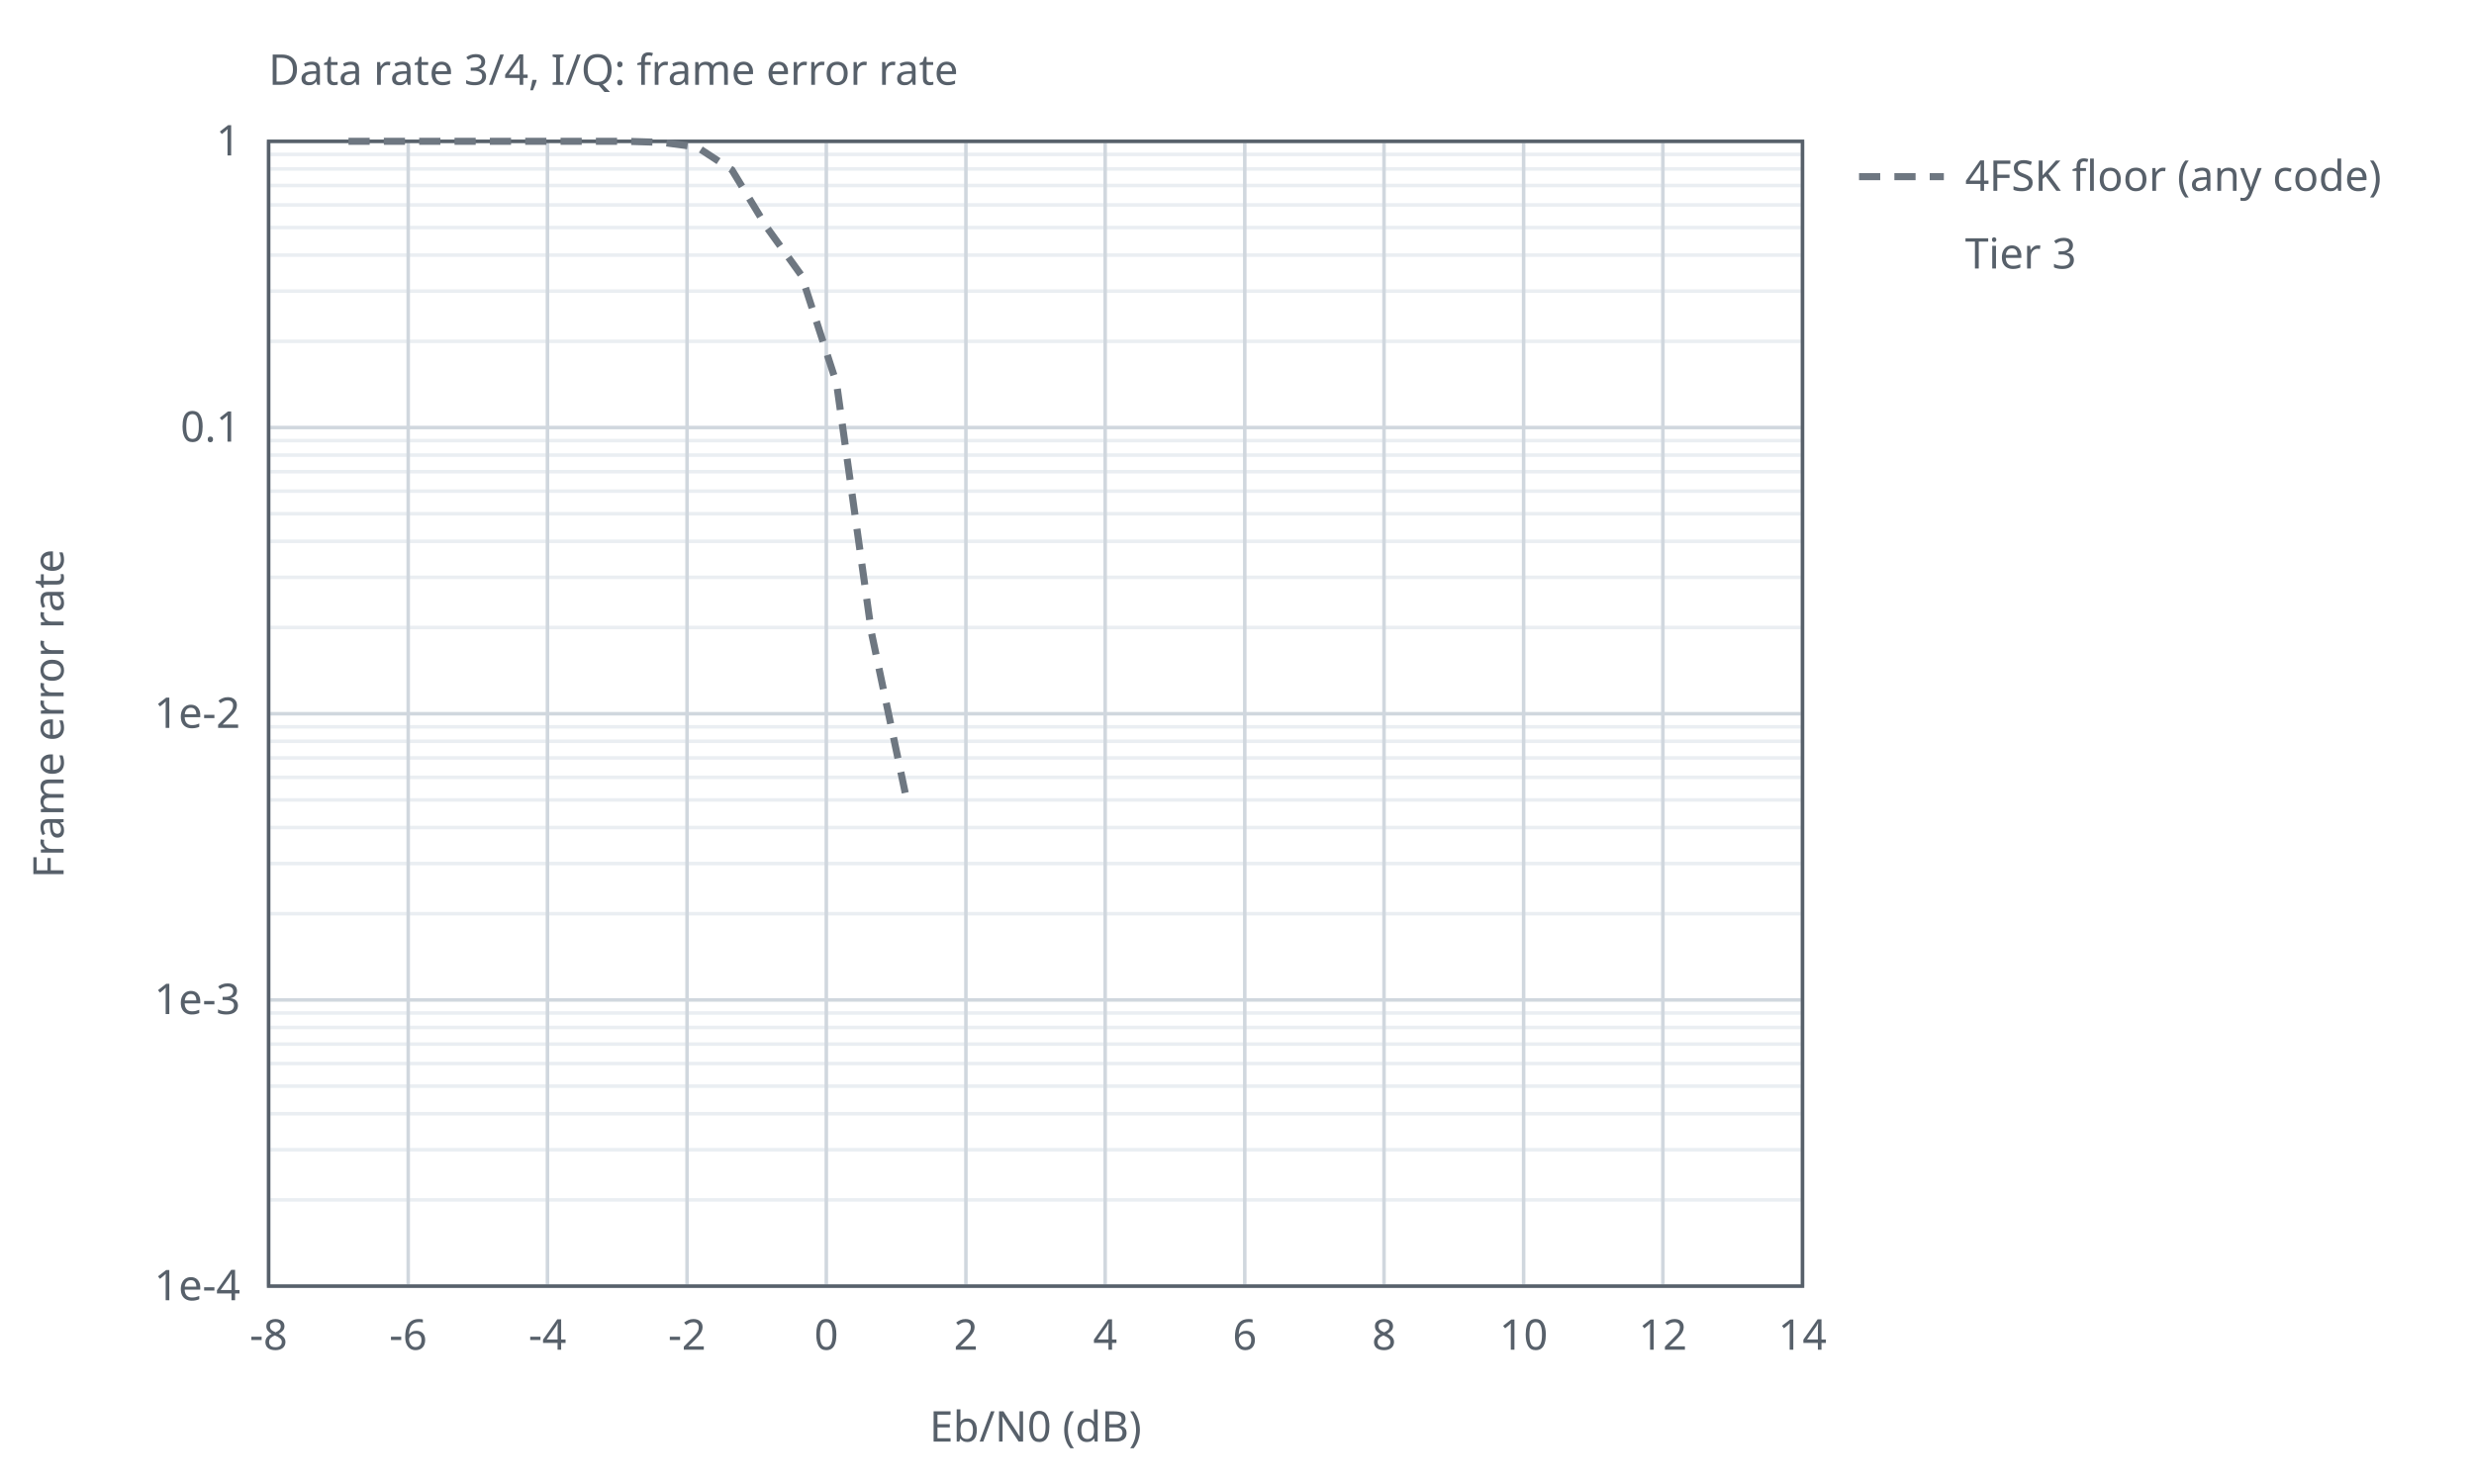
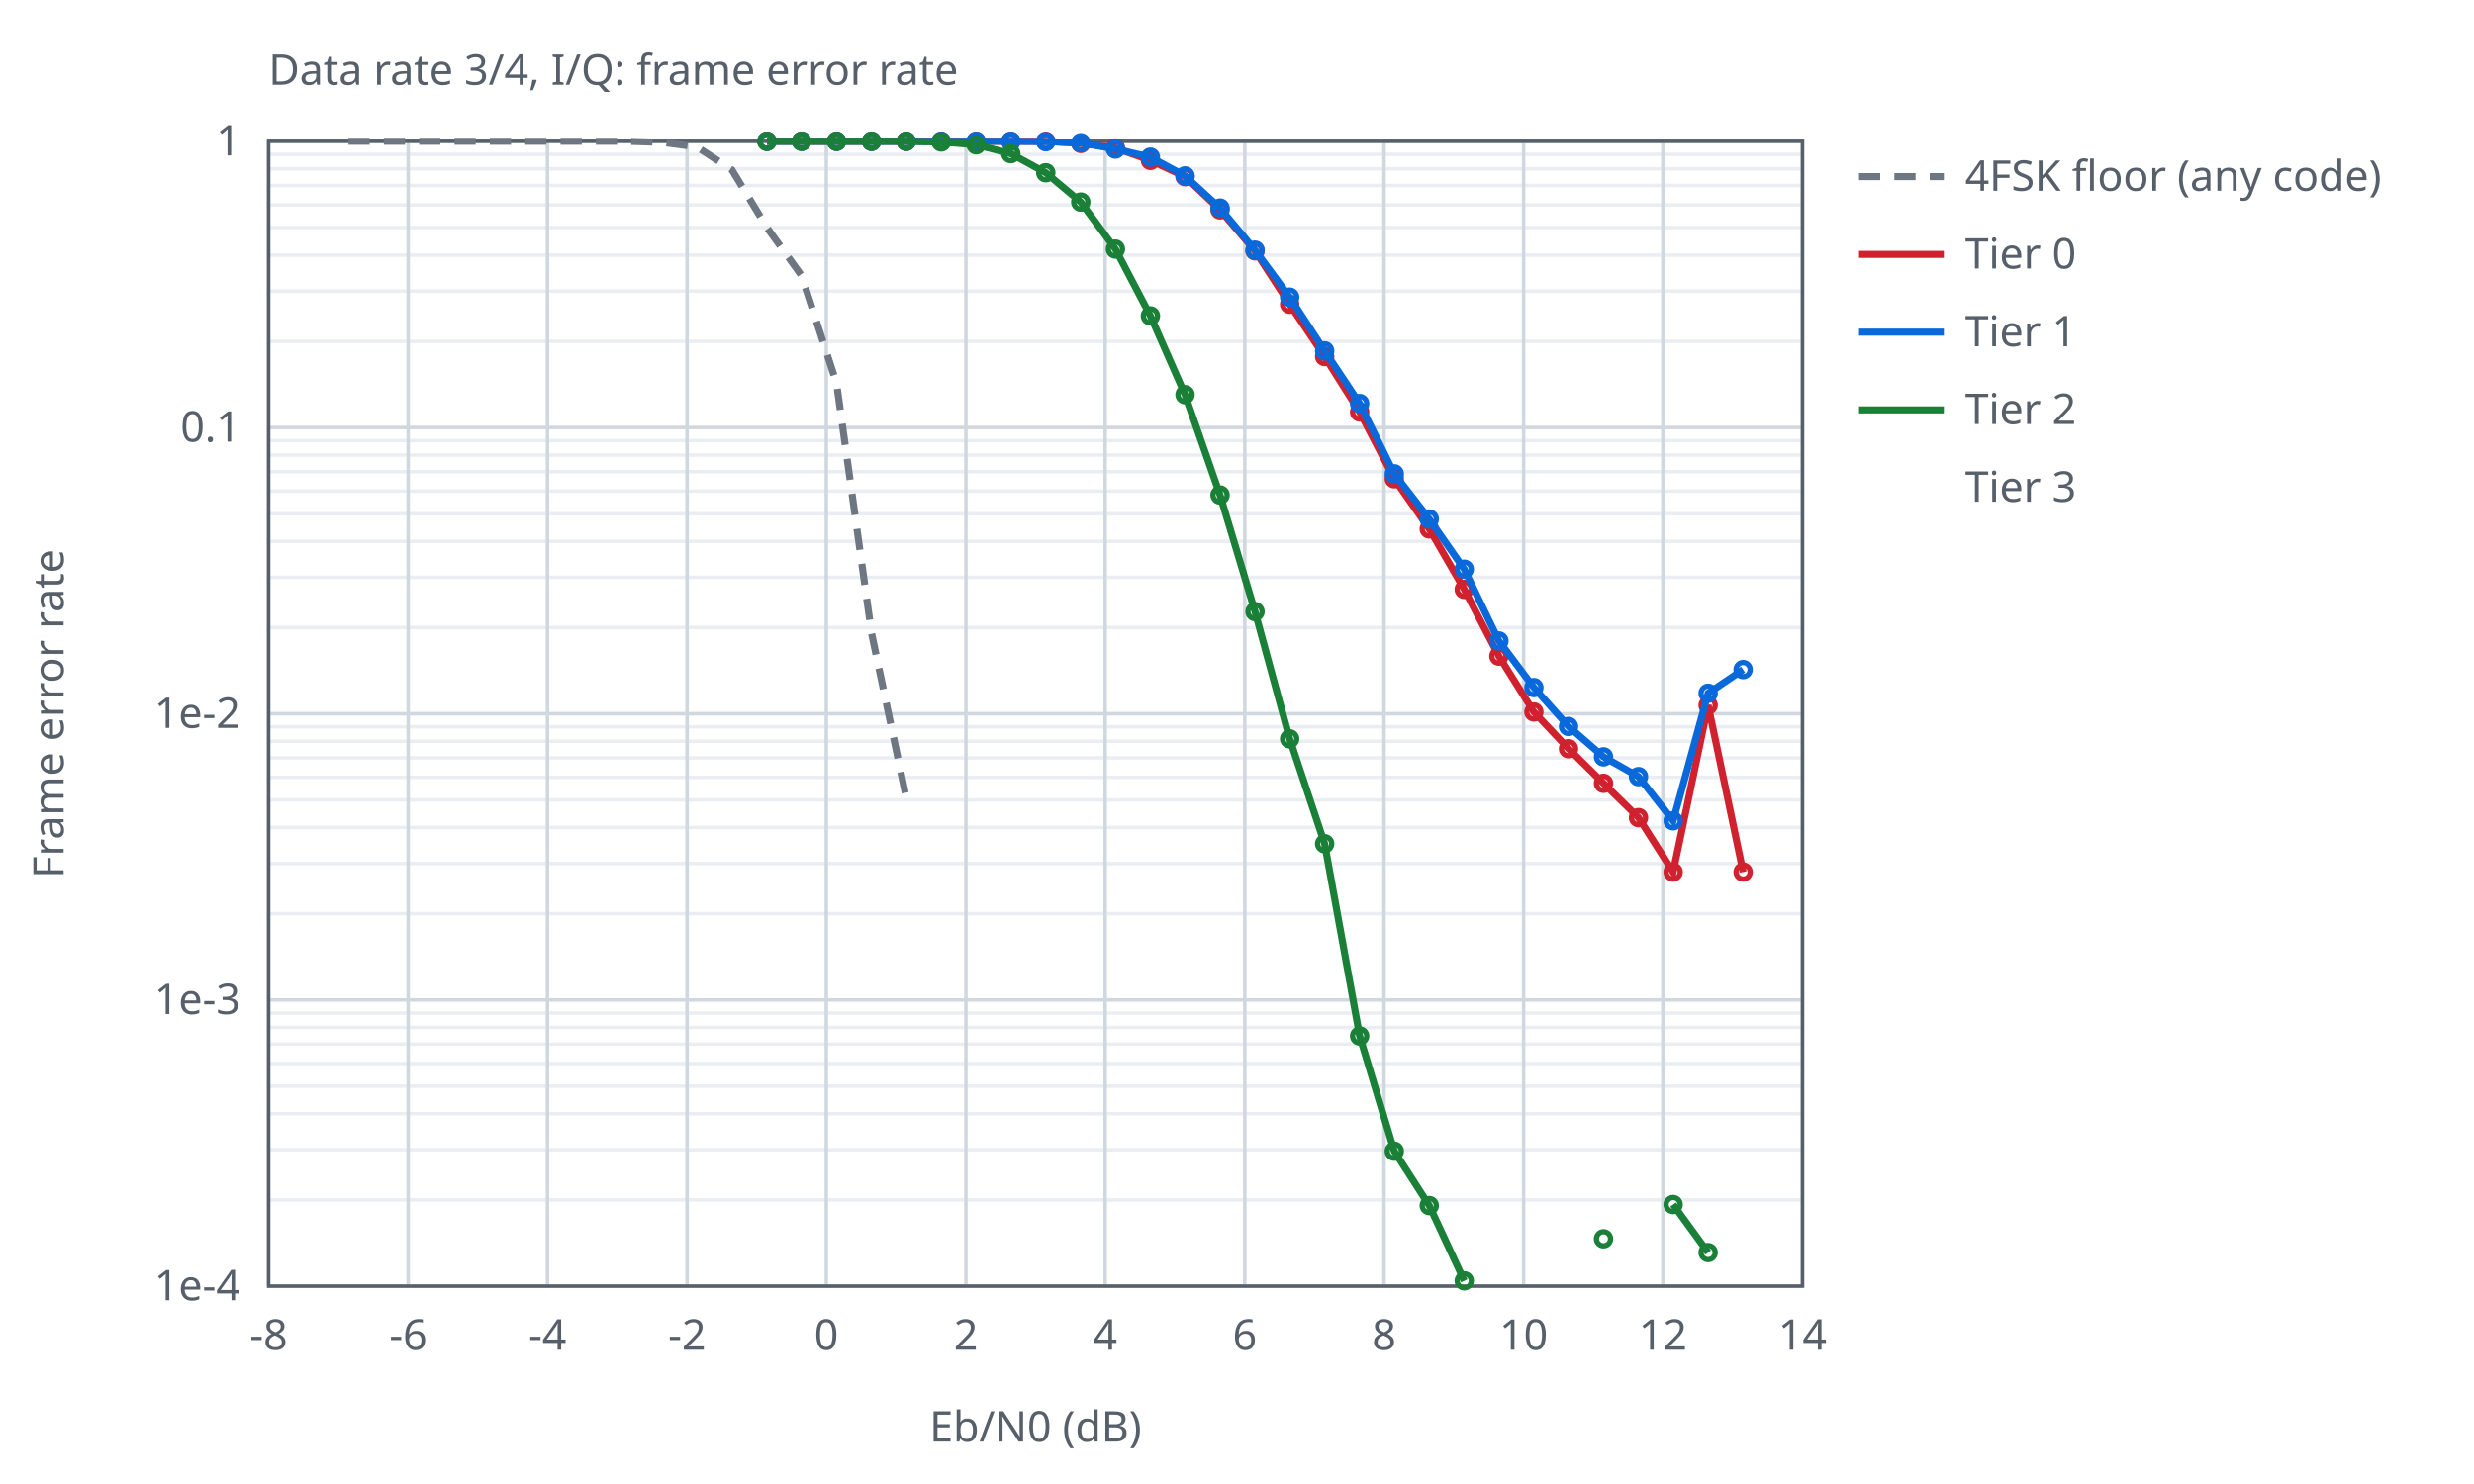
<svg xmlns="http://www.w3.org/2000/svg" width="700" height="420" viewBox="0 0 700 420">
  <style>text{font-family:sans-serif;font-size:12px;fill:#57606a}.ax{stroke:#57606a;stroke-width:1;fill:none}.gr{stroke:#d0d7de;stroke-width:1}.mi{stroke:#eaeef2;stroke-width:1}.r0{stroke:#6e7781}.r1{stroke:#bc4c00}.r2{stroke:#8250df}.s1{stroke:#cf222e}.s2{stroke:#0969da}.s3{stroke:#1a7f37}.l{fill:none;stroke-width:2}.p{fill:none;stroke-width:1.5}@media (prefers-color-scheme:dark){text{fill:#c9d1d9}.ax{stroke:#8b949e}.gr{stroke:#30363d}.mi{stroke:#21262d}.r0{stroke:#8b949e}.r1{stroke:#f0883e}.r2{stroke:#d2a8ff}.s1{stroke:#ff7b72}.s2{stroke:#58a6ff}.s3{stroke:#3fb950}}</style>
  <text x="76.0" y="24">Data rate 3/4, I/Q: frame error rate</text>
  <line class="mi" x1="76.0" y1="96.6" x2="510.0" y2="96.6" />
  <line class="mi" x1="76.0" y1="82.4" x2="510.0" y2="82.4" />
  <line class="mi" x1="76.0" y1="72.2" x2="510.0" y2="72.2" />
  <line class="mi" x1="76.0" y1="64.4" x2="510.0" y2="64.4" />
  <line class="mi" x1="76.0" y1="58.0" x2="510.0" y2="58.0" />
  <line class="mi" x1="76.0" y1="52.5" x2="510.0" y2="52.5" />
  <line class="mi" x1="76.0" y1="47.8" x2="510.0" y2="47.8" />
  <line class="mi" x1="76.0" y1="43.7" x2="510.0" y2="43.7" />
  <line class="mi" x1="76.0" y1="177.6" x2="510.0" y2="177.6" />
  <line class="mi" x1="76.0" y1="163.4" x2="510.0" y2="163.4" />
  <line class="mi" x1="76.0" y1="153.2" x2="510.0" y2="153.2" />
  <line class="mi" x1="76.0" y1="145.4" x2="510.0" y2="145.4" />
  <line class="mi" x1="76.0" y1="139.0" x2="510.0" y2="139.0" />
  <line class="mi" x1="76.0" y1="133.5" x2="510.0" y2="133.5" />
  <line class="mi" x1="76.0" y1="128.8" x2="510.0" y2="128.8" />
  <line class="mi" x1="76.0" y1="124.7" x2="510.0" y2="124.7" />
  <line class="mi" x1="76.0" y1="258.6" x2="510.0" y2="258.6" />
  <line class="mi" x1="76.0" y1="244.4" x2="510.0" y2="244.4" />
  <line class="mi" x1="76.0" y1="234.2" x2="510.0" y2="234.2" />
  <line class="mi" x1="76.0" y1="226.4" x2="510.0" y2="226.4" />
  <line class="mi" x1="76.0" y1="220.0" x2="510.0" y2="220.0" />
  <line class="mi" x1="76.0" y1="214.5" x2="510.0" y2="214.5" />
  <line class="mi" x1="76.0" y1="209.8" x2="510.0" y2="209.8" />
  <line class="mi" x1="76.0" y1="205.7" x2="510.0" y2="205.7" />
  <line class="mi" x1="76.0" y1="339.6" x2="510.0" y2="339.6" />
  <line class="mi" x1="76.0" y1="325.4" x2="510.0" y2="325.4" />
  <line class="mi" x1="76.0" y1="315.2" x2="510.0" y2="315.2" />
  <line class="mi" x1="76.0" y1="307.4" x2="510.0" y2="307.4" />
  <line class="mi" x1="76.0" y1="301.0" x2="510.0" y2="301.0" />
  <line class="mi" x1="76.0" y1="295.5" x2="510.0" y2="295.5" />
  <line class="mi" x1="76.0" y1="290.8" x2="510.0" y2="290.8" />
  <line class="mi" x1="76.0" y1="286.7" x2="510.0" y2="286.7" />
  <line class="gr" x1="76.0" y1="364.0" x2="76.0" y2="40.0" />
  <text x="76.0" y="382.0" text-anchor="middle">-8</text>
  <line class="gr" x1="115.5" y1="364.0" x2="115.5" y2="40.0" />
  <text x="115.5" y="382.0" text-anchor="middle">-6</text>
  <line class="gr" x1="154.9" y1="364.0" x2="154.9" y2="40.0" />
  <text x="154.9" y="382.0" text-anchor="middle">-4</text>
  <line class="gr" x1="194.4" y1="364.0" x2="194.4" y2="40.0" />
  <text x="194.4" y="382.0" text-anchor="middle">-2</text>
  <line class="gr" x1="233.8" y1="364.0" x2="233.8" y2="40.0" />
  <text x="233.8" y="382.0" text-anchor="middle">0</text>
  <line class="gr" x1="273.3" y1="364.0" x2="273.3" y2="40.0" />
  <text x="273.3" y="382.0" text-anchor="middle">2</text>
  <line class="gr" x1="312.7" y1="364.0" x2="312.7" y2="40.0" />
  <text x="312.7" y="382.0" text-anchor="middle">4</text>
  <line class="gr" x1="352.2" y1="364.0" x2="352.2" y2="40.0" />
  <text x="352.2" y="382.0" text-anchor="middle">6</text>
  <line class="gr" x1="391.6" y1="364.0" x2="391.6" y2="40.0" />
  <text x="391.6" y="382.0" text-anchor="middle">8</text>
  <line class="gr" x1="431.1" y1="364.0" x2="431.1" y2="40.0" />
  <text x="431.1" y="382.0" text-anchor="middle">10</text>
  <line class="gr" x1="470.5" y1="364.0" x2="470.5" y2="40.0" />
  <text x="470.5" y="382.0" text-anchor="middle">12</text>
  <line class="gr" x1="510.0" y1="364.0" x2="510.0" y2="40.0" />
  <text x="510.0" y="382.0" text-anchor="middle">14</text>
  <line class="gr" x1="76.0" y1="40.0" x2="510.0" y2="40.0" />
  <text x="68.0" y="44.0" text-anchor="end">1</text>
  <line class="gr" x1="76.0" y1="121.0" x2="510.0" y2="121.0" />
  <text x="68.0" y="125.0" text-anchor="end">0.1</text>
  <line class="gr" x1="76.0" y1="202.0" x2="510.0" y2="202.0" />
  <text x="68.0" y="206.0" text-anchor="end">1e-2</text>
  <line class="gr" x1="76.0" y1="283.0" x2="510.0" y2="283.0" />
  <text x="68.0" y="287.0" text-anchor="end">1e-3</text>
  <line class="gr" x1="76.0" y1="364.0" x2="510.0" y2="364.0" />
  <text x="68.0" y="368.0" text-anchor="end">1e-4</text>
  <rect class="ax" x="76.0" y="40.0" width="434.0" height="324.0" />
  <text x="293.0" y="408.0" text-anchor="middle">Eb/N0 (dB)</text>
  <text x="18" y="202.0" text-anchor="middle" transform="rotate(-90 18 202.0)">Frame error rate</text>
  <path class="l r0" stroke-dasharray="6 4" d="M98.6,40.0 L108.5,40.0 L118.3,40.0 L128.2,40.0 L138.1,40.0 L147.9,40.0 L157.8,40.0 L167.7,40.0 L177.5,40.0 L187.4,40.3 L197.2,41.6 L207.1,48.1 L217.0,64.4 L226.8,78.0 L236.7,108.5 L246.6,179.2 L256.4,225.7" />
  <line class="l r0" stroke-dasharray="6 4" x1="526.0" y1="50.0" x2="550.0" y2="50.0" />
  <text x="556.0" y="54.0">4FSK floor (any code)</text>
+   <path class="l s1" d="M217.0,40.0 L226.8,40.0 L236.7,40.0 L246.6,40.0 L256.4,40.0 L266.3,40.0 L276.2,40.0 L286.0,40.0 L295.9,40.0 L305.8,40.6 L315.6,41.9 L325.5,45.4 L335.3,50.0 L345.2,59.4 L355.1,71.0 L364.9,86.1 L374.8,100.9 L384.7,116.6 L394.5,135.5 L404.4,149.7 L414.3,166.8 L424.1,185.7 L434.0,201.5 L443.8,211.9 L453.7,221.7 L463.6,231.4 L473.4,246.8 L483.3,199.6 L493.2,246.8" />
+   <circle class="p s1" cx="217.0" cy="40.0" r="2" />
+   <circle class="p s1" cx="226.8" cy="40.0" r="2" />
+   <circle class="p s1" cx="236.7" cy="40.0" r="2" />
+   <circle class="p s1" cx="246.6" cy="40.0" r="2" />
+   <circle class="p s1" cx="256.4" cy="40.0" r="2" />
+   <circle class="p s1" cx="266.3" cy="40.0" r="2" />
+   <circle class="p s1" cx="276.2" cy="40.0" r="2" />
+   <circle class="p s1" cx="286.0" cy="40.0" r="2" />
+   <circle class="p s1" cx="295.9" cy="40.0" r="2" />
+   <circle class="p s1" cx="305.8" cy="40.6" r="2" />
+   <circle class="p s1" cx="315.6" cy="41.9" r="2" />
+   <circle class="p s1" cx="325.5" cy="45.4" r="2" />
+   <circle class="p s1" cx="335.3" cy="50.0" r="2" />
+   <circle class="p s1" cx="345.2" cy="59.4" r="2" />
+   <circle class="p s1" cx="355.1" cy="71.0" r="2" />
+   <circle class="p s1" cx="364.9" cy="86.1" r="2" />
+   <circle class="p s1" cx="374.8" cy="100.9" r="2" />
+   <circle class="p s1" cx="384.7" cy="116.6" r="2" />
+   <circle class="p s1" cx="394.5" cy="135.5" r="2" />
+   <circle class="p s1" cx="404.4" cy="149.7" r="2" />
+   <circle class="p s1" cx="414.3" cy="166.8" r="2" />
+   <circle class="p s1" cx="424.1" cy="185.7" r="2" />
+   <circle class="p s1" cx="434.0" cy="201.5" r="2" />
+   <circle class="p s1" cx="443.8" cy="211.9" r="2" />
+   <circle class="p s1" cx="453.7" cy="221.7" r="2" />
+   <circle class="p s1" cx="463.6" cy="231.4" r="2" />
+   <circle class="p s1" cx="473.4" cy="246.8" r="2" />
+   <circle class="p s1" cx="483.3" cy="199.6" r="2" />
+   <circle class="p s1" cx="493.2" cy="246.8" r="2" />
+   <line class="l s1" x1="526.0" y1="72.0" x2="550.0" y2="72.0" />
+   <text x="556.0" y="76.0">Tier 0</text>
+   <path class="l s2" d="M217.0,40.0 L226.8,40.0 L236.7,40.0 L246.6,40.0 L256.4,40.0 L266.3,40.0 L276.2,40.0 L286.0,40.0 L295.9,40.1 L305.8,40.4 L315.6,42.2 L325.5,44.5 L335.3,49.8 L345.2,58.9 L355.1,70.8 L364.9,84.1 L374.8,99.3 L384.7,114.2 L394.5,134.1 L404.4,146.9 L414.3,161.1 L424.1,181.4 L434.0,194.6 L443.8,205.6 L453.7,214.2 L463.6,219.8 L473.4,232.3 L483.3,196.2 L493.2,189.5" />
+   <circle class="p s2" cx="217.0" cy="40.0" r="2" />
+   <circle class="p s2" cx="226.8" cy="40.0" r="2" />
+   <circle class="p s2" cx="236.7" cy="40.0" r="2" />
+   <circle class="p s2" cx="246.6" cy="40.0" r="2" />
+   <circle class="p s2" cx="256.4" cy="40.0" r="2" />
+   <circle class="p s2" cx="266.3" cy="40.0" r="2" />
+   <circle class="p s2" cx="276.2" cy="40.0" r="2" />
+   <circle class="p s2" cx="286.0" cy="40.0" r="2" />
+   <circle class="p s2" cx="295.9" cy="40.1" r="2" />
+   <circle class="p s2" cx="305.8" cy="40.4" r="2" />
+   <circle class="p s2" cx="315.6" cy="42.2" r="2" />
+   <circle class="p s2" cx="325.5" cy="44.5" r="2" />
+   <circle class="p s2" cx="335.3" cy="49.8" r="2" />
+   <circle class="p s2" cx="345.2" cy="58.9" r="2" />
+   <circle class="p s2" cx="355.1" cy="70.8" r="2" />
+   <circle class="p s2" cx="364.9" cy="84.1" r="2" />
+   <circle class="p s2" cx="374.8" cy="99.3" r="2" />
+   <circle class="p s2" cx="384.7" cy="114.2" r="2" />
+   <circle class="p s2" cx="394.5" cy="134.1" r="2" />
+   <circle class="p s2" cx="404.4" cy="146.9" r="2" />
+   <circle class="p s2" cx="414.3" cy="161.1" r="2" />
+   <circle class="p s2" cx="424.1" cy="181.4" r="2" />
+   <circle class="p s2" cx="434.0" cy="194.6" r="2" />
+   <circle class="p s2" cx="443.8" cy="205.6" r="2" />
+   <circle class="p s2" cx="453.7" cy="214.2" r="2" />
+   <circle class="p s2" cx="463.6" cy="219.8" r="2" />
+   <circle class="p s2" cx="473.4" cy="232.3" r="2" />
+   <circle class="p s2" cx="483.3" cy="196.2" r="2" />
+   <circle class="p s2" cx="493.2" cy="189.5" r="2" />
+   <line class="l s2" x1="526.0" y1="94.0" x2="550.0" y2="94.0" />
+   <text x="556.0" y="98.0">Tier 1</text>
+   <path class="l s3" d="M217.0,40.0 L226.8,40.0 L236.7,40.0 L246.6,40.0 L256.4,40.0 L266.3,40.2 L276.2,41.0 L286.0,43.5 L295.9,48.9 L305.8,57.2 L315.6,70.5 L325.5,89.4 L335.3,111.7 L345.2,140.1 L355.1,173.1 L364.9,209.1 L374.8,238.8 L384.7,293.2 L394.5,325.8 L404.4,341.2 L414.3,362.5 M453.7,350.6 M473.4,340.9 L483.3,354.5" />
+   <circle class="p s3" cx="217.0" cy="40.0" r="2" />
+   <circle class="p s3" cx="226.8" cy="40.0" r="2" />
+   <circle class="p s3" cx="236.7" cy="40.0" r="2" />
+   <circle class="p s3" cx="246.6" cy="40.0" r="2" />
+   <circle class="p s3" cx="256.4" cy="40.0" r="2" />
+   <circle class="p s3" cx="266.3" cy="40.2" r="2" />
+   <circle class="p s3" cx="276.2" cy="41.0" r="2" />
+   <circle class="p s3" cx="286.0" cy="43.5" r="2" />
+   <circle class="p s3" cx="295.9" cy="48.9" r="2" />
+   <circle class="p s3" cx="305.8" cy="57.2" r="2" />
+   <circle class="p s3" cx="315.6" cy="70.5" r="2" />
+   <circle class="p s3" cx="325.5" cy="89.4" r="2" />
+   <circle class="p s3" cx="335.3" cy="111.7" r="2" />
+   <circle class="p s3" cx="345.2" cy="140.1" r="2" />
+   <circle class="p s3" cx="355.1" cy="173.1" r="2" />
+   <circle class="p s3" cx="364.9" cy="209.1" r="2" />
+   <circle class="p s3" cx="374.8" cy="238.8" r="2" />
+   <circle class="p s3" cx="384.7" cy="293.2" r="2" />
+   <circle class="p s3" cx="394.5" cy="325.8" r="2" />
+   <circle class="p s3" cx="404.4" cy="341.2" r="2" />
+   <circle class="p s3" cx="414.3" cy="362.5" r="2" />
+   <circle class="p s3" cx="453.7" cy="350.6" r="2" />
+   <circle class="p s3" cx="473.4" cy="340.9" r="2" />
+   <circle class="p s3" cx="483.3" cy="354.5" r="2" />
+   <line class="l s3" x1="526.0" y1="116.0" x2="550.0" y2="116.0" />
+   <text x="556.0" y="120.0">Tier 2</text>
  <path class="l s4" d="M217.0,40.0 L226.8,40.0 L236.7,40.0 L246.6,40.0 L256.4,40.4 L266.3,41.4 L276.2,43.6 L286.0,48.9 L295.9,58.5 L305.8,71.6 L315.6,88.7 L325.5,110.4 L335.3,134.6 L345.2,162.1 L355.1,199.6 L364.9,231.2 L374.8,265.8 L384.7,299.5 L394.5,328.0" />
  <circle class="p s4" cx="217.0" cy="40.0" r="2" />
  <circle class="p s4" cx="226.8" cy="40.0" r="2" />
  <circle class="p s4" cx="236.7" cy="40.0" r="2" />
  <circle class="p s4" cx="246.6" cy="40.0" r="2" />
  <circle class="p s4" cx="256.4" cy="40.4" r="2" />
  <circle class="p s4" cx="266.3" cy="41.4" r="2" />
  <circle class="p s4" cx="276.2" cy="43.6" r="2" />
  <circle class="p s4" cx="286.0" cy="48.9" r="2" />
  <circle class="p s4" cx="295.9" cy="58.5" r="2" />
  <circle class="p s4" cx="305.8" cy="71.6" r="2" />
  <circle class="p s4" cx="315.6" cy="88.7" r="2" />
  <circle class="p s4" cx="325.5" cy="110.4" r="2" />
  <circle class="p s4" cx="335.3" cy="134.6" r="2" />
  <circle class="p s4" cx="345.2" cy="162.1" r="2" />
  <circle class="p s4" cx="355.1" cy="199.6" r="2" />
  <circle class="p s4" cx="364.9" cy="231.2" r="2" />
  <circle class="p s4" cx="374.8" cy="265.8" r="2" />
  <circle class="p s4" cx="384.7" cy="299.5" r="2" />
  <circle class="p s4" cx="394.5" cy="328.0" r="2" />
-   <line class="l s4" x1="526.0" y1="72.0" x2="550.0" y2="72.0" />
-   <text x="556.0" y="76.0">Tier 3</text>
+   <line class="l s4" x1="526.0" y1="138.0" x2="550.0" y2="138.0" />
+   <text x="556.0" y="142.0">Tier 3</text>
</svg>
